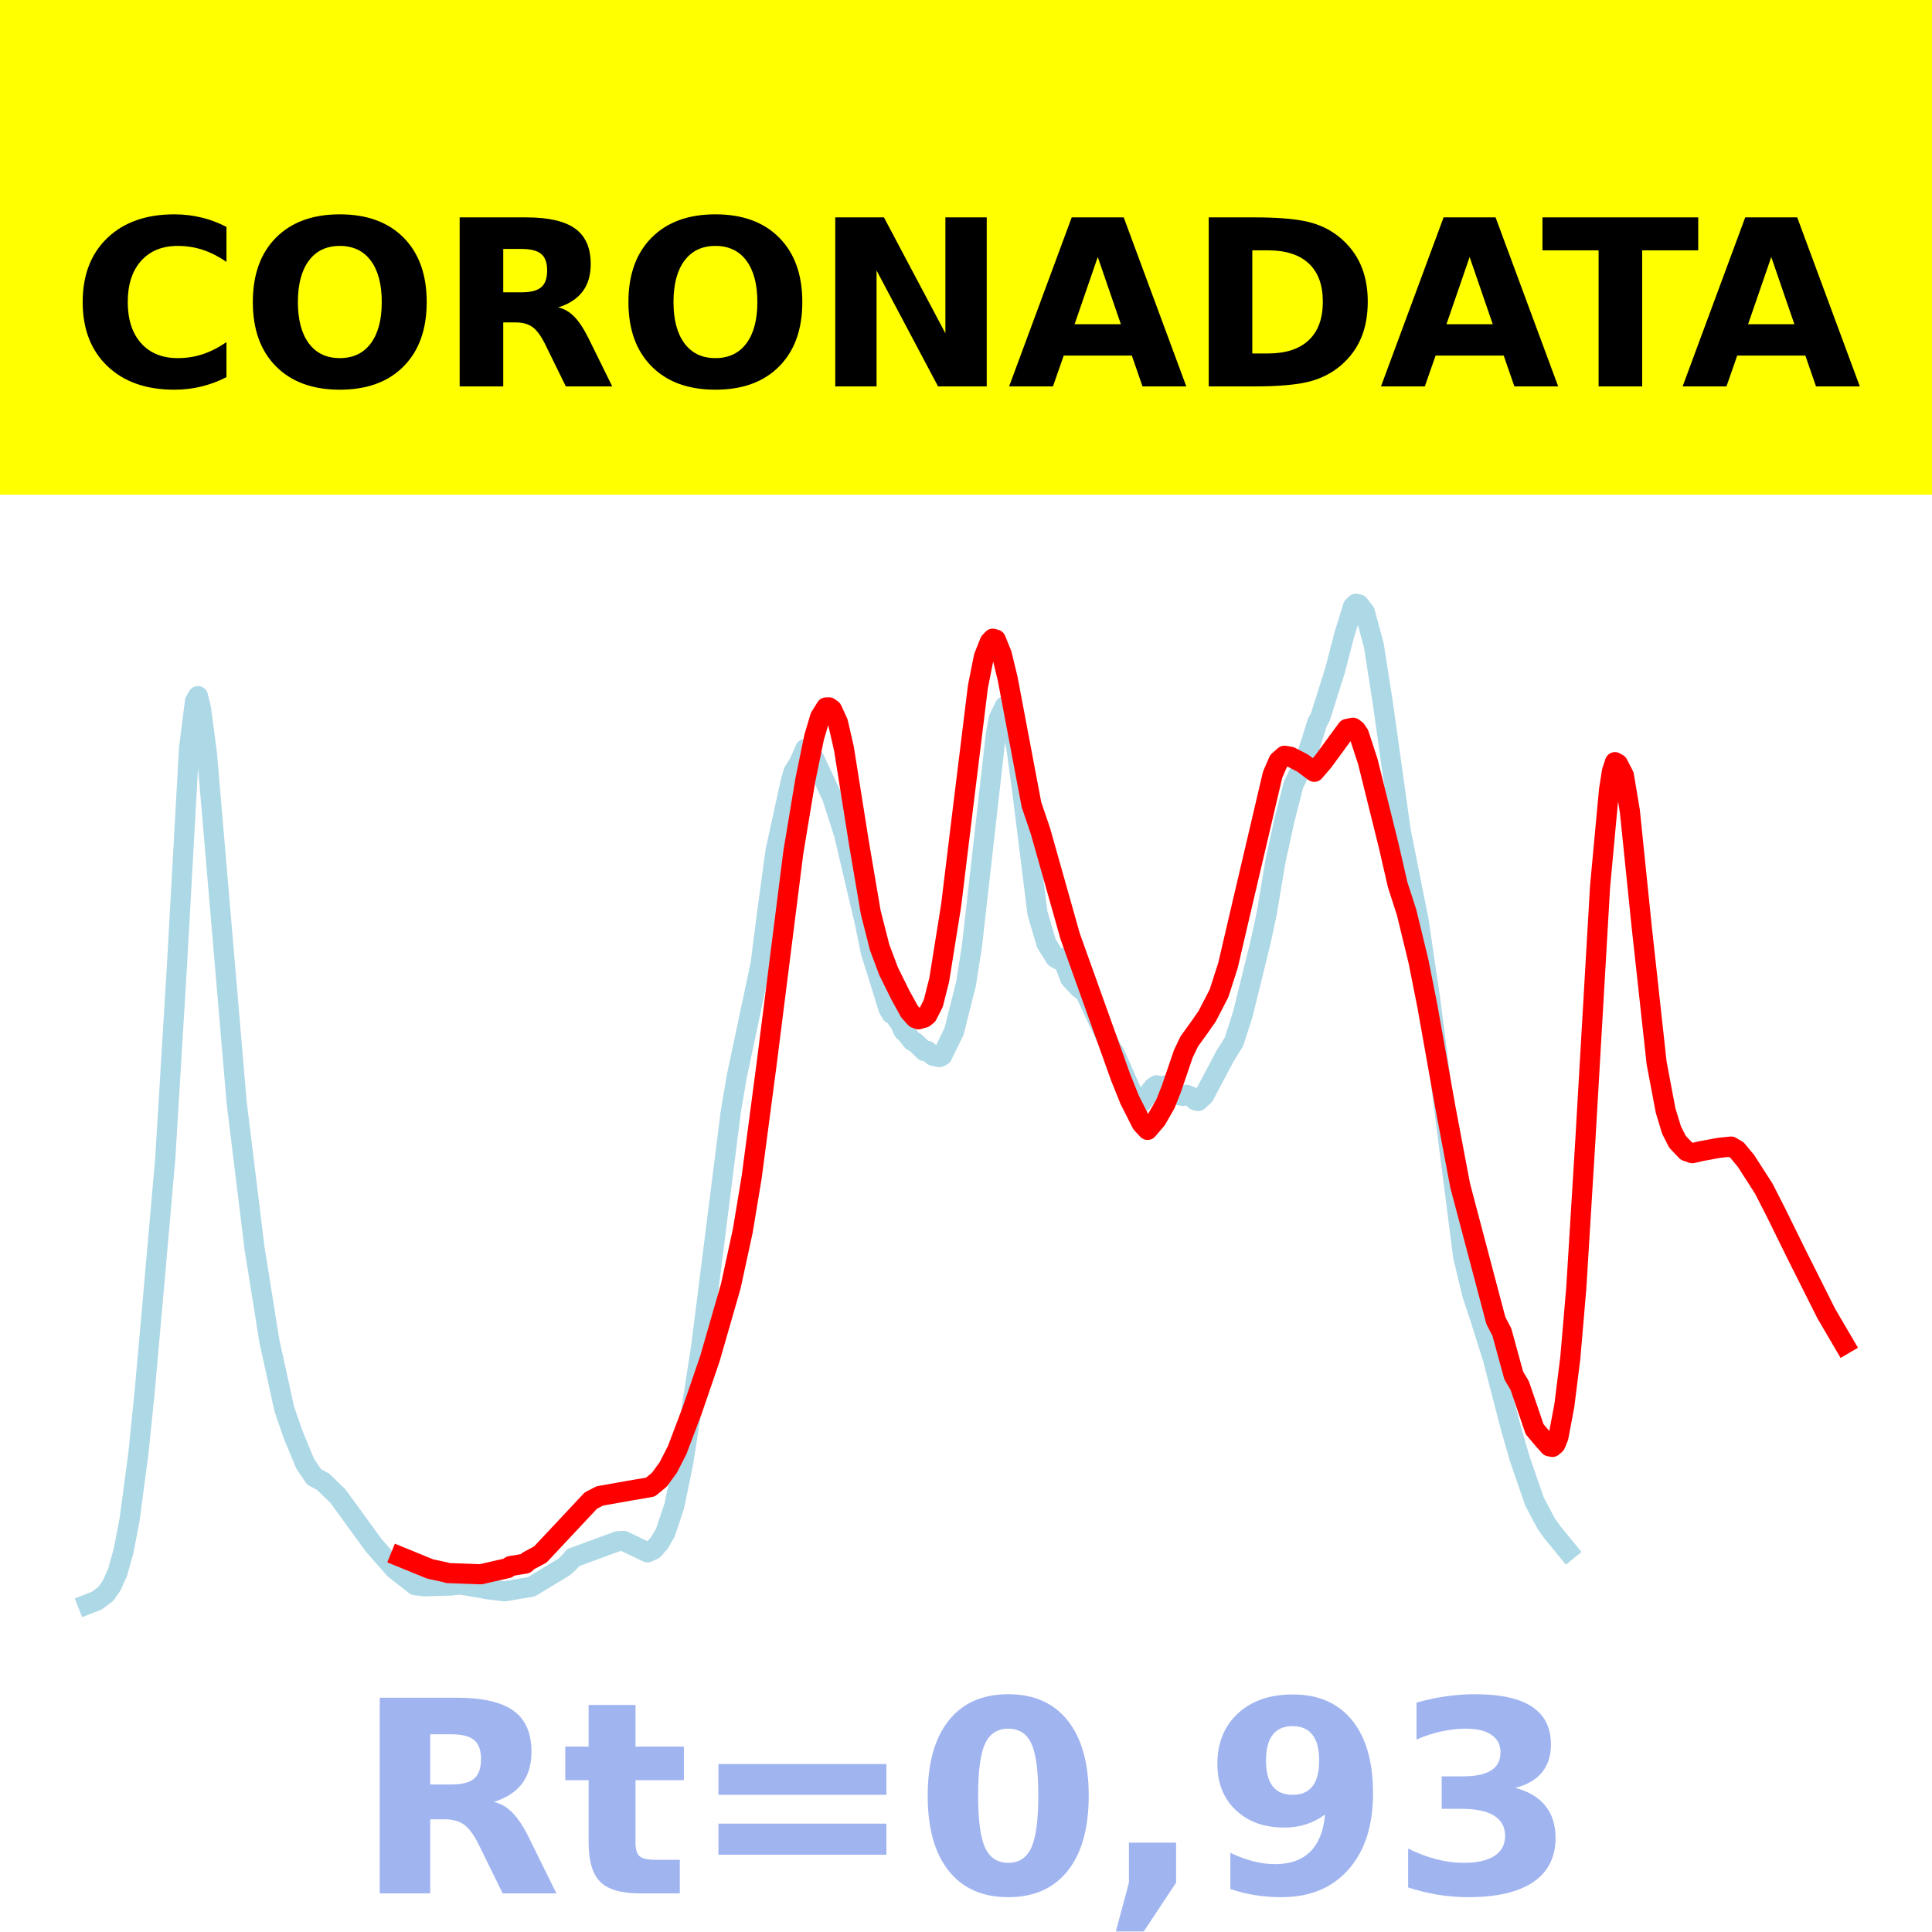
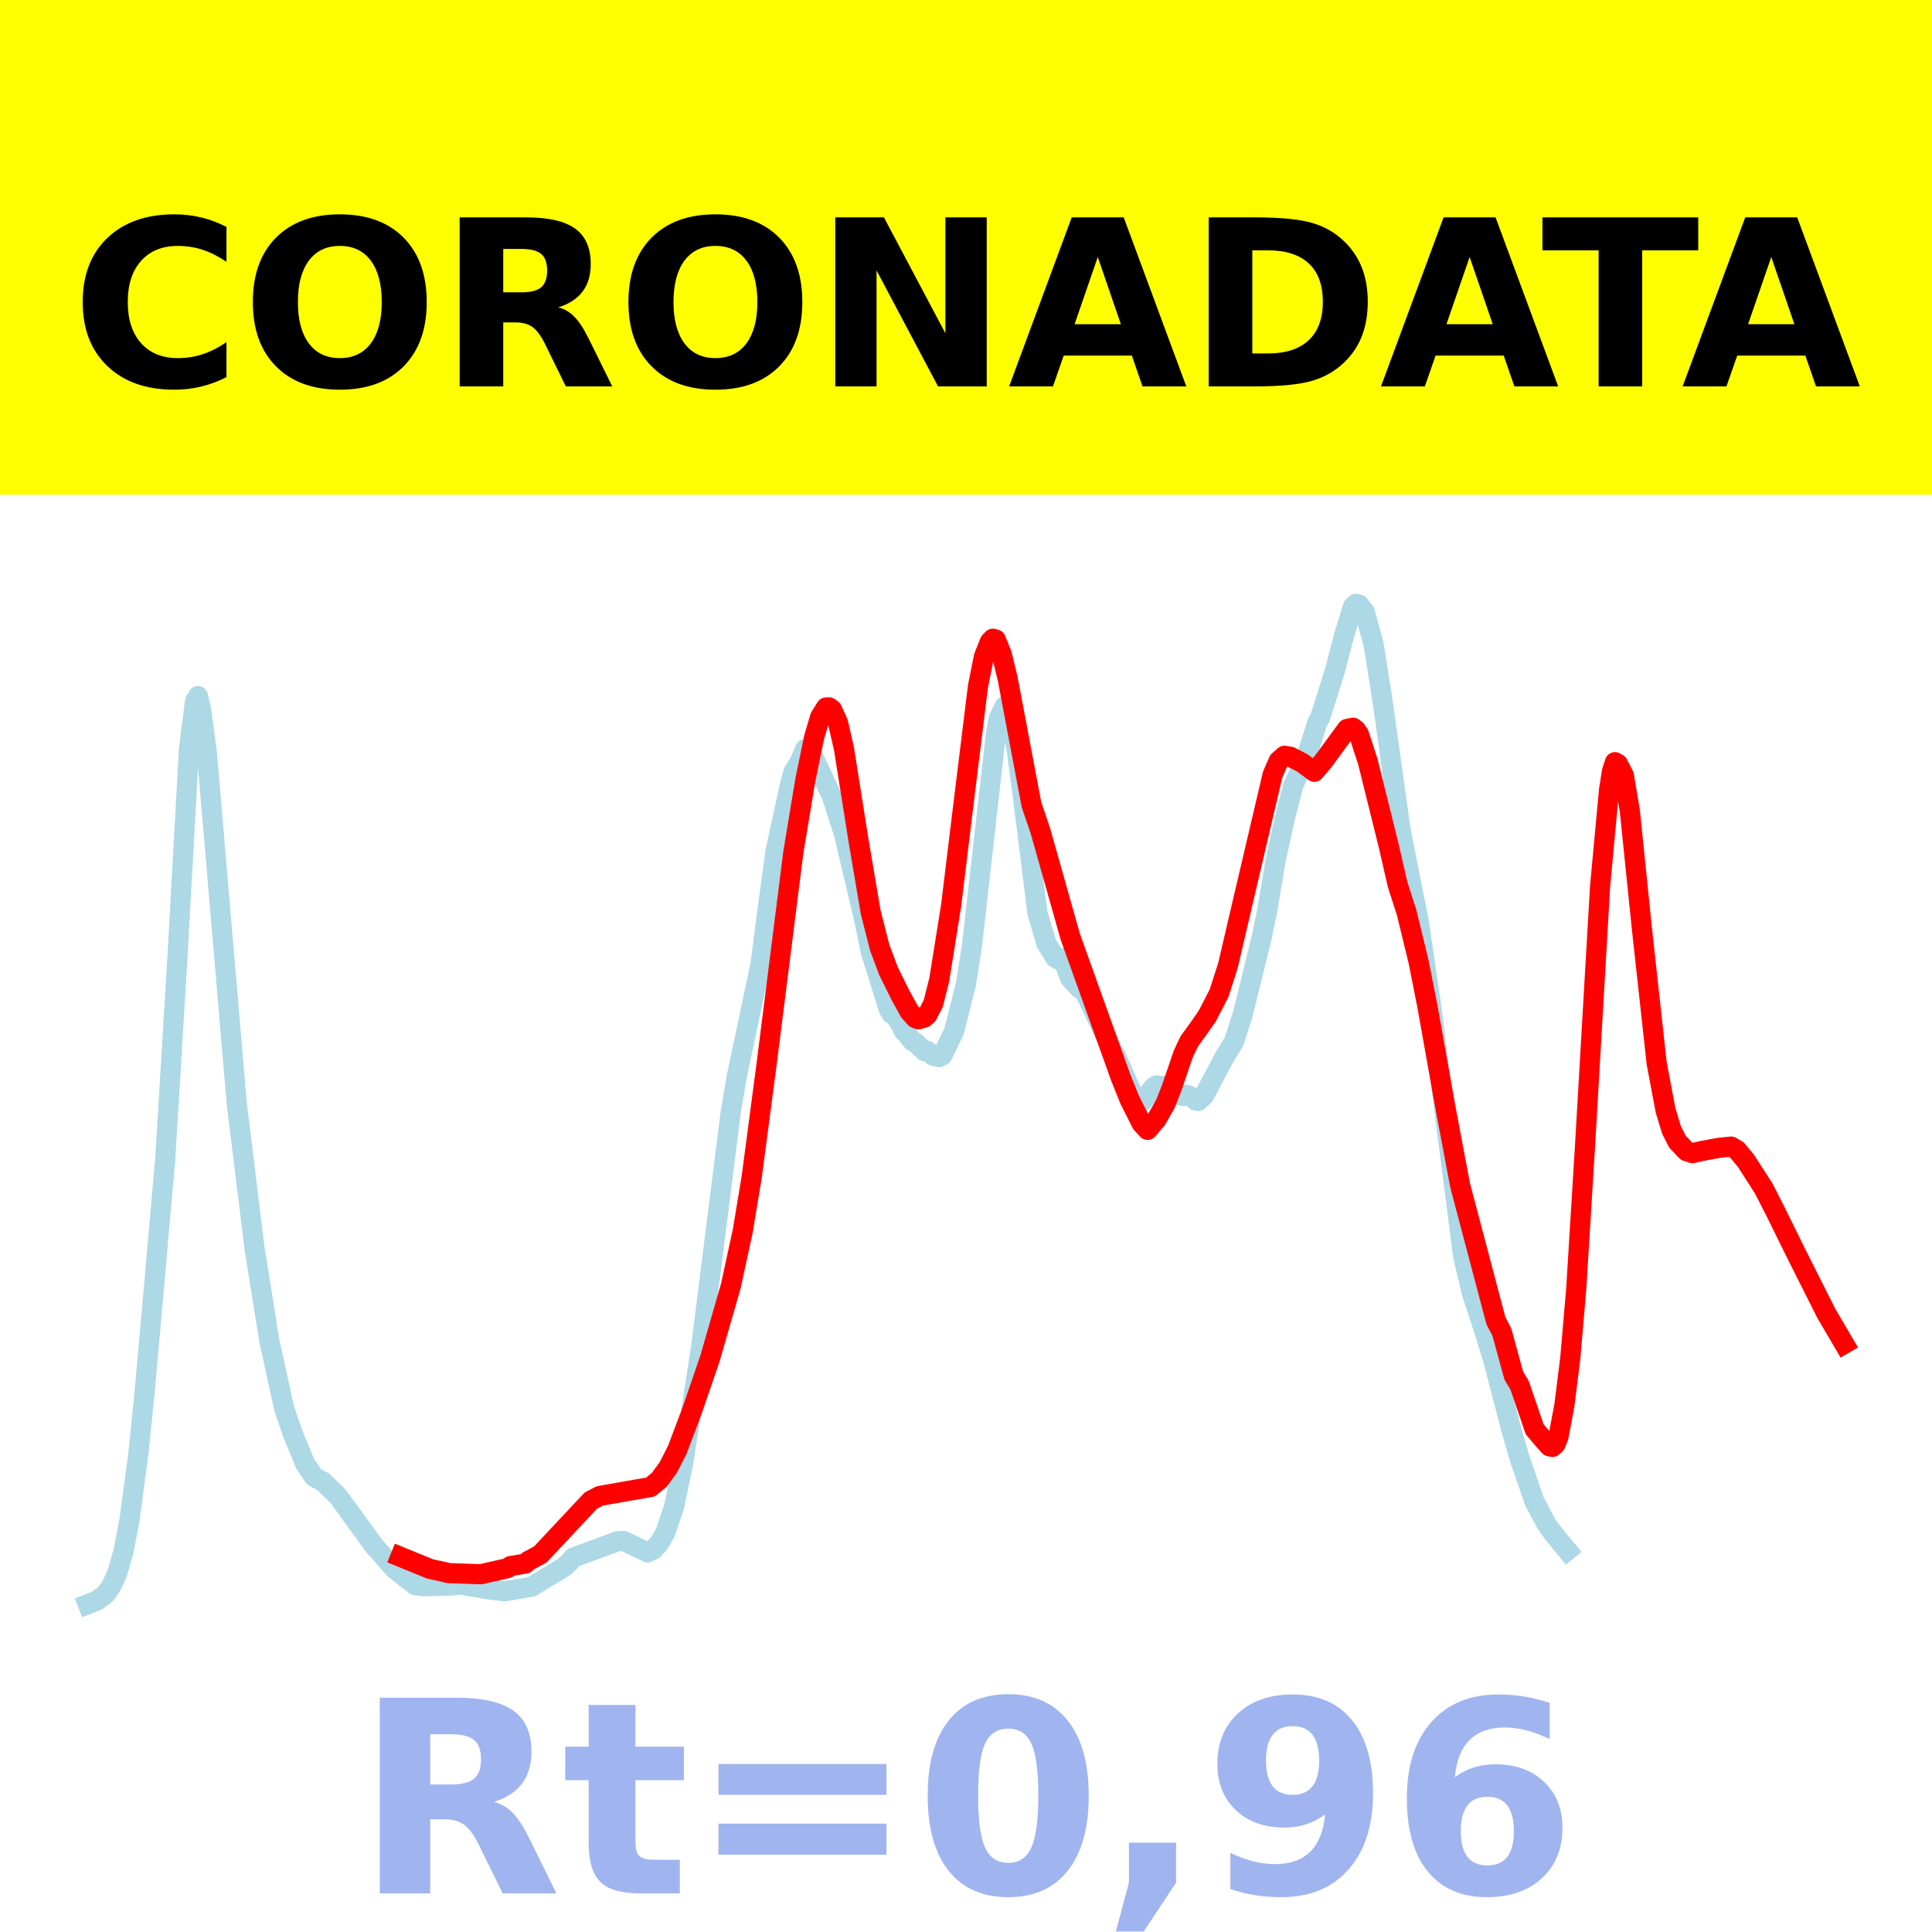
<svg xmlns="http://www.w3.org/2000/svg" xmlns:xlink="http://www.w3.org/1999/xlink" height="144pt" version="1.1" viewBox="0 0 144 144" width="144pt">
  <defs>
    <style type="text/css">*{stroke-linecap:butt;stroke-linejoin:round;}</style>
  </defs>
  <g id="figure_1">
    <g id="patch_1">
      <path d="M 0 144  L 144 144  L 144 0  L 0 0  z " style="fill:#ffffff;" />
    </g>
    <g id="axes_1">
      <g id="patch_2">
        <path d="M 0 144  L 144 144  L 144 0  L 0 0  z " style="fill:#ffffff;" />
      </g>
      <g id="line2d_1">
-         <path clip-path="url(#p9fdd0e3cb2)" d="M 6.545 119.565  L 7.211 119.304  L 7.877 118.81  L 8.32 118.177  L 8.764 117.191  L 9.208 115.6  L 9.652 113.303  L 10.317 108.3  L 10.761 103.954  L 11.427 96.491  L 12.314 86.401  L 13.202 71.75  L 14.089 55.78  L 14.533 52.276  L 14.755 51.885  L 14.977 52.803  L 15.421 56.142  L 17.639 82.173  L 18.971 93.035  L 20.08 99.969  L 21.19 105.023  L 21.855 106.944  L 22.743 109.089  L 23.408 110.081  L 24.074 110.434  L 25.183 111.506  L 27.846 115.168  L 29.399 116.941  L 30.952 118.15  L 31.618 118.23  L 33.615 118.178  L 34.28 118.099  L 35.612 118.318  L 36.277 118.444  L 37.609 118.608  L 39.606 118.271  L 42.046 116.794  L 42.49 116.378  L 42.712 116.099  L 46.04 114.876  L 46.484 114.852  L 48.259 115.703  L 48.703 115.502  L 49.146 115.005  L 49.59 114.243  L 50.256 112.248  L 50.921 109.041  L 52.253 100.429  L 54.471 82.842  L 54.915 80.226  L 56.69 71.855  L 57.134 68.378  L 57.8 63.448  L 58.909 58.367  L 59.131 57.554  L 59.575 56.835  L 60.018 55.819  L 60.24 55.922  L 60.684 56.548  L 62.015 59.385  L 62.903 62.152  L 64.456 68.747  L 64.9 70.94  L 65.344 72.348  L 66.231 75.205  L 66.453 75.569  L 66.675 75.672  L 67.119 76.336  L 67.341 76.831  L 67.562 77.034  L 68.006 77.596  L 68.228 77.698  L 68.894 78.342  L 69.116 78.323  L 69.559 78.698  L 70.003 78.791  L 70.225 78.687  L 71.112 76.864  L 72 73.334  L 72.444 70.497  L 74.219 54.797  L 74.441 53.561  L 74.884 52.642  L 75.106 52.838  L 75.328 53.383  L 75.772 55.841  L 76.216 59.153  L 77.325 68.057  L 77.991 70.315  L 78.656 71.385  L 78.878 71.514  L 79.1 71.413  L 79.322 71.771  L 79.766 72.927  L 80.431 73.643  L 80.875 73.973  L 82.872 78.221  L 83.094 78.541  L 84.647 82.06  L 84.869 82.203  L 85.091 82.166  L 85.978 81.038  L 86.2 80.892  L 86.644 80.998  L 86.866 80.904  L 87.31 81.097  L 87.975 81.654  L 88.197 81.685  L 88.419 81.595  L 88.863 81.77  L 89.085 82.007  L 89.307 82.062  L 89.75 81.654  L 91.304 78.72  L 91.969 77.652  L 92.635 75.582  L 93.966 70.168  L 94.41 68.099  L 95.076 64.137  L 95.741 61.097  L 96.407 58.502  L 97.294 56.645  L 97.738 55.273  L 98.182 53.863  L 98.404 53.459  L 99.513 49.945  L 100.179 47.364  L 100.844 45.213  L 101.066 45  L 101.288 45.054  L 101.732 45.627  L 102.398 48.11  L 103.063 52.359  L 104.394 61.88  L 105.282 66.355  L 105.726 68.561  L 106.613 74.595  L 109.054 93.638  L 109.72 96.439  L 110.385 98.441  L 111.273 101.278  L 112.604 106.407  L 113.27 108.721  L 114.379 111.93  L 115.267 113.596  L 115.71 114.214  L 116.82 115.57  L 116.82 115.57  " style="fill:none;stroke:#add8e6;stroke-linecap:square;stroke-width:1.5;" />
+         <path clip-path="url(#p6cb8763871)" d="M 6.545 119.565  L 7.211 119.304  L 7.877 118.81  L 8.32 118.177  L 8.764 117.191  L 9.208 115.6  L 9.652 113.303  L 10.317 108.3  L 10.761 103.954  L 11.427 96.491  L 12.314 86.401  L 13.202 71.75  L 14.089 55.78  L 14.533 52.276  L 14.755 51.885  L 14.977 52.803  L 15.421 56.142  L 17.639 82.173  L 18.971 93.035  L 20.08 99.969  L 21.19 105.023  L 21.855 106.944  L 22.743 109.089  L 23.408 110.081  L 24.074 110.434  L 25.183 111.506  L 27.846 115.168  L 29.399 116.941  L 30.952 118.15  L 31.618 118.23  L 33.615 118.178  L 34.28 118.099  L 35.612 118.318  L 36.277 118.444  L 37.609 118.608  L 39.606 118.271  L 42.046 116.794  L 42.49 116.378  L 42.712 116.099  L 46.04 114.876  L 46.484 114.852  L 48.259 115.703  L 48.703 115.502  L 49.146 115.005  L 49.59 114.243  L 50.256 112.248  L 50.921 109.041  L 52.253 100.429  L 54.471 82.842  L 54.915 80.226  L 56.69 71.855  L 57.134 68.378  L 57.8 63.448  L 58.909 58.367  L 59.131 57.554  L 59.575 56.835  L 60.018 55.819  L 60.24 55.922  L 60.684 56.548  L 62.015 59.385  L 62.903 62.152  L 64.456 68.747  L 64.9 70.94  L 65.344 72.348  L 66.231 75.205  L 66.453 75.569  L 66.675 75.672  L 67.119 76.336  L 67.341 76.831  L 67.562 77.034  L 68.006 77.596  L 68.228 77.698  L 68.894 78.342  L 69.116 78.323  L 69.559 78.698  L 70.003 78.791  L 70.225 78.687  L 71.112 76.864  L 72 73.334  L 72.444 70.497  L 74.219 54.797  L 74.441 53.561  L 74.884 52.642  L 75.106 52.838  L 75.328 53.383  L 75.772 55.841  L 76.216 59.153  L 77.325 68.057  L 77.991 70.315  L 78.656 71.385  L 78.878 71.514  L 79.1 71.413  L 79.322 71.771  L 79.766 72.927  L 80.431 73.643  L 80.875 73.973  L 82.872 78.221  L 83.094 78.541  L 84.647 82.06  L 84.869 82.203  L 85.091 82.166  L 85.978 81.038  L 86.2 80.892  L 86.644 80.998  L 86.866 80.904  L 87.31 81.097  L 87.975 81.654  L 88.197 81.685  L 88.419 81.595  L 88.863 81.77  L 89.085 82.007  L 89.307 82.062  L 89.75 81.654  L 91.304 78.72  L 91.969 77.652  L 92.635 75.582  L 93.966 70.168  L 94.41 68.099  L 95.076 64.137  L 95.741 61.097  L 96.407 58.502  L 97.294 56.645  L 97.738 55.273  L 98.182 53.863  L 98.404 53.459  L 99.513 49.945  L 100.179 47.364  L 100.844 45.213  L 101.066 45  L 101.288 45.054  L 101.732 45.627  L 102.398 48.11  L 103.063 52.359  L 104.394 61.88  L 105.282 66.355  L 105.726 68.561  L 106.613 74.595  L 109.054 93.638  L 109.72 96.439  L 110.385 98.441  L 111.273 101.278  L 112.604 106.407  L 113.27 108.721  L 114.379 111.93  L 115.267 113.596  L 115.71 114.214  L 116.82 115.57  L 116.82 115.57  " style="fill:none;stroke:#add8e6;stroke-linecap:square;stroke-width:1.5;" />
      </g>
      <g id="line2d_2">
-         <path clip-path="url(#p9fdd0e3cb2)" d="M 29.843 116.036  L 32.062 116.943  L 33.171 117.181  L 33.393 117.247  L 35.834 117.336  L 37.831 116.88  L 38.052 116.724  L 39.162 116.541  L 39.384 116.338  L 40.271 115.865  L 44.043 111.84  L 44.709 111.498  L 46.706 111.143  L 48.481 110.838  L 49.146 110.287  L 49.812 109.372  L 50.478 108.066  L 51.587 105.133  L 52.918 101.25  L 54.471 95.853  L 55.359 91.759  L 56.025 87.738  L 57.134 79.346  L 59.131 63.527  L 60.018 58.174  L 60.684 54.935  L 61.128 53.444  L 61.572 52.729  L 61.794 52.725  L 62.015 52.886  L 62.459 53.857  L 62.903 55.801  L 64.012 62.778  L 64.9 68.006  L 65.565 70.617  L 66.231 72.391  L 67.119 74.184  L 67.784 75.395  L 68.228 75.887  L 68.45 75.973  L 68.894 75.848  L 69.116 75.658  L 69.559 74.796  L 70.003 73.038  L 70.891 67.492  L 71.778 60.203  L 72.888 51.181  L 73.331 48.955  L 73.775 47.84  L 73.997 47.605  L 74.219 47.669  L 74.663 48.759  L 75.106 50.586  L 76.881 59.978  L 77.547 61.933  L 79.766 69.797  L 83.538 80.328  L 84.203 81.979  L 85.091 83.736  L 85.535 84.216  L 86.2 83.436  L 86.866 82.27  L 87.31 81.148  L 88.197 78.548  L 88.641 77.618  L 89.307 76.7  L 89.972 75.75  L 90.86 74.032  L 91.525 71.961  L 92.635 67.2  L 94.854 57.741  L 95.297 56.717  L 95.741 56.329  L 96.185 56.408  L 97.072 56.865  L 97.96 57.526  L 98.626 56.752  L 100.401 54.331  L 100.844 54.241  L 101.066 54.407  L 101.288 54.735  L 101.954 56.78  L 103.507 63.043  L 104.173 65.94  L 104.838 68  L 105.726 71.652  L 106.391 75.009  L 107.723 82.493  L 108.832 88.361  L 111.495 98.435  L 111.938 99.279  L 112.826 102.523  L 113.27 103.268  L 114.379 106.521  L 115.045 107.309  L 115.488 107.802  L 115.71 107.845  L 115.932 107.652  L 116.154 107.11  L 116.598 104.751  L 117.042 101.204  L 117.485 96.029  L 118.151 85.192  L 119.26 66.078  L 119.926 58.892  L 120.148 57.483  L 120.37 56.807  L 120.592 56.936  L 121.035 57.799  L 121.479 60.447  L 122.367 69.115  L 123.476 79.235  L 124.142 82.764  L 124.586 84.225  L 125.029 85.098  L 125.695 85.799  L 126.139 85.95  L 126.804 85.796  L 128.136 85.551  L 129.023 85.459  L 129.467 85.72  L 130.133 86.524  L 131.464 88.596  L 132.351 90.334  L 133.904 93.488  L 136.123 97.909  L 137.455 100.185  L 137.455 100.185  " style="fill:none;stroke:#ff0000;stroke-linecap:square;stroke-width:1.5;" />
+         <path clip-path="url(#p6cb8763871)" d="M 29.843 116.036  L 32.062 116.943  L 33.171 117.181  L 33.393 117.247  L 35.834 117.336  L 37.831 116.88  L 38.052 116.724  L 39.162 116.541  L 39.384 116.338  L 40.271 115.865  L 44.043 111.84  L 44.709 111.498  L 46.706 111.143  L 48.481 110.838  L 49.146 110.287  L 49.812 109.372  L 50.478 108.066  L 51.587 105.133  L 52.918 101.25  L 54.471 95.853  L 55.359 91.759  L 56.025 87.738  L 57.134 79.346  L 59.131 63.527  L 60.018 58.174  L 60.684 54.935  L 61.128 53.444  L 61.572 52.729  L 61.794 52.725  L 62.015 52.886  L 62.459 53.857  L 62.903 55.801  L 64.012 62.778  L 64.9 68.006  L 65.565 70.617  L 66.231 72.391  L 67.119 74.184  L 67.784 75.395  L 68.228 75.887  L 68.45 75.973  L 68.894 75.848  L 69.116 75.658  L 69.559 74.796  L 70.003 73.038  L 70.891 67.492  L 71.778 60.203  L 72.888 51.181  L 73.331 48.955  L 73.775 47.84  L 73.997 47.605  L 74.219 47.669  L 74.663 48.759  L 75.106 50.586  L 76.881 59.978  L 77.547 61.933  L 79.766 69.797  L 83.538 80.328  L 84.203 81.979  L 85.091 83.736  L 85.535 84.216  L 86.2 83.436  L 86.866 82.27  L 87.31 81.148  L 88.197 78.548  L 88.641 77.618  L 89.307 76.7  L 89.972 75.75  L 90.86 74.032  L 91.525 71.961  L 92.635 67.2  L 94.854 57.741  L 95.297 56.717  L 95.741 56.329  L 96.185 56.408  L 97.072 56.865  L 97.96 57.526  L 98.626 56.752  L 100.401 54.331  L 100.844 54.241  L 101.066 54.407  L 101.288 54.735  L 101.954 56.78  L 103.507 63.043  L 104.173 65.94  L 104.838 68  L 105.726 71.652  L 106.391 75.009  L 107.723 82.493  L 108.832 88.361  L 111.495 98.435  L 111.938 99.279  L 112.826 102.523  L 113.27 103.268  L 114.379 106.521  L 115.045 107.309  L 115.488 107.802  L 115.71 107.845  L 115.932 107.652  L 116.154 107.11  L 116.598 104.751  L 117.042 101.204  L 117.485 96.029  L 118.151 85.192  L 119.26 66.078  L 119.926 58.892  L 120.148 57.483  L 120.37 56.807  L 120.592 56.936  L 121.035 57.799  L 121.479 60.447  L 122.367 69.115  L 123.476 79.235  L 124.142 82.764  L 124.586 84.225  L 125.029 85.098  L 125.695 85.799  L 126.139 85.95  L 126.804 85.796  L 128.136 85.551  L 129.023 85.459  L 129.467 85.72  L 130.133 86.524  L 131.464 88.596  L 132.351 90.334  L 133.904 93.485  L 136.123 97.893  L 137.455 100.164  L 137.455 100.164  " style="fill:none;stroke:#ff0000;stroke-linecap:square;stroke-width:1.5;" />
      </g>
      <g id="patch_3">
        <path d="M 0 144  L 0 0  " style="fill:none;stroke:#ffffff;stroke-linecap:square;stroke-linejoin:miter;stroke-width:0.8;" />
      </g>
      <g id="patch_4">
        <path d="M 144 144  L 144 0  " style="fill:none;stroke:#ffffff;stroke-linecap:square;stroke-linejoin:miter;stroke-width:0.8;" />
      </g>
      <g id="patch_5">
        <path d="M 0 144  L 144 144  " style="fill:none;stroke:#ffffff;stroke-linecap:square;stroke-linejoin:miter;stroke-width:0.8;" />
      </g>
      <g id="patch_6">
        <path d="M 0 0  L 144 0  " style="fill:none;stroke:#ffffff;stroke-linecap:square;stroke-linejoin:miter;stroke-width:0.8;" />
      </g>
    </g>
    <g id="text_1">
      <g id="patch_7">
        <path d="M -64.848 36.368  L 208.848 36.368  L 208.848 -7.654  L -64.848 -7.654  z " style="fill:#ffff00;stroke:#ffff00;stroke-linejoin:miter;" />
      </g>
      <g transform="translate(72 9.45018)scale(0.1728 -0.1728)" />
      <g transform="translate(-60.87375 28.8)scale(0.1728 -0.1728)">
        <defs>
          <path id="DejaVuSans-Bold-32" />
          <path d="M 67 4  Q 61.812 1.312 56.203 -0.047  Q 50.594 -1.422 44.484 -1.422  Q 26.266 -1.422 15.625 8.766  Q 4.984 18.953 4.984 36.375  Q 4.984 53.859 15.625 64.031  Q 26.266 74.219 44.484 74.219  Q 50.594 74.219 56.203 72.844  Q 61.812 71.484 67 68.797  L 67 53.719  Q 61.766 57.281 56.688 58.938  Q 51.609 60.594 46 60.594  Q 35.938 60.594 30.172 54.141  Q 24.422 47.703 24.422 36.375  Q 24.422 25.094 30.172 18.641  Q 35.938 12.203 46 12.203  Q 51.609 12.203 56.688 13.859  Q 61.766 15.531 67 19.094  z " id="DejaVuSans-Bold-67" />
          <path d="M 42.484 60.594  Q 33.891 60.594 29.156 54.25  Q 24.422 47.906 24.422 36.375  Q 24.422 24.906 29.156 18.547  Q 33.891 12.203 42.484 12.203  Q 51.125 12.203 55.859 18.547  Q 60.594 24.906 60.594 36.375  Q 60.594 47.906 55.859 54.25  Q 51.125 60.594 42.484 60.594  z M 42.484 74.219  Q 60.062 74.219 70.016 64.156  Q 79.984 54.109 79.984 36.375  Q 79.984 18.703 70.016 8.641  Q 60.062 -1.422 42.484 -1.422  Q 24.953 -1.422 14.969 8.641  Q 4.984 18.703 4.984 36.375  Q 4.984 54.109 14.969 64.156  Q 24.953 74.219 42.484 74.219  z " id="DejaVuSans-Bold-79" />
          <path d="M 35.891 40.578  Q 41.797 40.578 44.359 42.766  Q 46.922 44.969 46.922 50  Q 46.922 54.984 44.359 57.125  Q 41.797 59.281 35.891 59.281  L 27.984 59.281  L 27.984 40.578  z M 27.984 27.594  L 27.984 0  L 9.188 0  L 9.188 72.906  L 37.891 72.906  Q 52.297 72.906 59 68.062  Q 65.719 63.234 65.719 52.781  Q 65.719 45.562 62.219 40.922  Q 58.734 36.281 51.703 34.078  Q 55.562 33.203 58.609 30.094  Q 61.672 27 64.797 20.703  L 75 0  L 54.984 0  L 46.094 18.109  Q 43.406 23.578 40.641 25.578  Q 37.891 27.594 33.297 27.594  z " id="DejaVuSans-Bold-82" />
          <path d="M 9.188 72.906  L 30.172 72.906  L 56.688 22.906  L 56.688 72.906  L 74.516 72.906  L 74.516 0  L 53.516 0  L 27 50  L 27 0  L 9.188 0  z " id="DejaVuSans-Bold-78" />
          <path d="M 53.422 13.281  L 24.031 13.281  L 19.391 0  L 0.484 0  L 27.484 72.906  L 49.906 72.906  L 76.906 0  L 58.016 0  z M 28.719 26.812  L 48.688 26.812  L 38.719 55.812  z " id="DejaVuSans-Bold-65" />
          <path d="M 27.984 58.688  L 27.984 14.203  L 34.719 14.203  Q 46.234 14.203 52.312 19.922  Q 58.406 25.641 58.406 36.531  Q 58.406 47.359 52.344 53.016  Q 46.297 58.688 34.719 58.688  z M 9.188 72.906  L 29 72.906  Q 45.609 72.906 53.734 70.531  Q 61.859 68.172 67.672 62.5  Q 72.797 57.562 75.281 51.109  Q 77.781 44.672 77.781 36.531  Q 77.781 28.266 75.281 21.797  Q 72.797 15.328 67.672 10.406  Q 61.812 4.734 53.609 2.359  Q 45.406 0 29 0  L 9.188 0  z " id="DejaVuSans-Bold-68" />
          <path d="M 0.484 72.906  L 67.672 72.906  L 67.672 58.688  L 43.5 58.688  L 43.5 0  L 24.703 0  L 24.703 58.688  L 0.484 58.688  z " id="DejaVuSans-Bold-84" />
        </defs>
        <use xlink:href="#DejaVuSans-Bold-32" />
        <use x="34.814" xlink:href="#DejaVuSans-Bold-32" />
        <use x="69.629" xlink:href="#DejaVuSans-Bold-32" />
        <use x="104.443" xlink:href="#DejaVuSans-Bold-32" />
        <use x="139.258" xlink:href="#DejaVuSans-Bold-32" />
        <use x="174.072" xlink:href="#DejaVuSans-Bold-32" />
        <use x="208.887" xlink:href="#DejaVuSans-Bold-32" />
        <use x="243.701" xlink:href="#DejaVuSans-Bold-32" />
        <use x="278.516" xlink:href="#DejaVuSans-Bold-32" />
        <use x="313.33" xlink:href="#DejaVuSans-Bold-32" />
        <use x="348.145" xlink:href="#DejaVuSans-Bold-32" />
        <use x="382.959" xlink:href="#DejaVuSans-Bold-67" />
        <use x="456.348" xlink:href="#DejaVuSans-Bold-79" />
        <use x="541.357" xlink:href="#DejaVuSans-Bold-82" />
        <use x="618.359" xlink:href="#DejaVuSans-Bold-79" />
        <use x="703.369" xlink:href="#DejaVuSans-Bold-78" />
        <use x="787.061" xlink:href="#DejaVuSans-Bold-65" />
        <use x="864.453" xlink:href="#DejaVuSans-Bold-68" />
        <use x="947.461" xlink:href="#DejaVuSans-Bold-65" />
        <use x="1017.104" xlink:href="#DejaVuSans-Bold-84" />
        <use x="1077.566" xlink:href="#DejaVuSans-Bold-65" />
        <use x="1154.959" xlink:href="#DejaVuSans-Bold-32" />
        <use x="1189.773" xlink:href="#DejaVuSans-Bold-32" />
        <use x="1224.588" xlink:href="#DejaVuSans-Bold-32" />
        <use x="1259.402" xlink:href="#DejaVuSans-Bold-32" />
        <use x="1294.217" xlink:href="#DejaVuSans-Bold-32" />
        <use x="1329.031" xlink:href="#DejaVuSans-Bold-32" />
        <use x="1363.846" xlink:href="#DejaVuSans-Bold-32" />
        <use x="1398.66" xlink:href="#DejaVuSans-Bold-32" />
        <use x="1433.475" xlink:href="#DejaVuSans-Bold-32" />
        <use x="1468.289" xlink:href="#DejaVuSans-Bold-32" />
        <use x="1503.104" xlink:href="#DejaVuSans-Bold-32" />
      </g>
    </g>
    <g id="text_2">
      <g style="fill:#4169e1;opacity:0.5;" transform="translate(26.46875 141.12)scale(0.2 -0.2)">
        <defs>
          <path d="M 27.484 70.219  L 27.484 54.688  L 45.516 54.688  L 45.516 42.188  L 27.484 42.188  L 27.484 19  Q 27.484 15.188 29 13.844  Q 30.516 12.5 35.016 12.5  L 44 12.5  L 44 0  L 29 0  Q 18.656 0 14.328 4.312  Q 10.016 8.641 10.016 19  L 10.016 42.188  L 1.312 42.188  L 1.312 54.688  L 10.016 54.688  L 10.016 70.219  z " id="DejaVuSans-Bold-116" />
          <path d="M 10.594 48.188  L 73.188 48.188  L 73.188 36.719  L 10.594 36.719  z M 10.594 25.984  L 73.188 25.984  L 73.188 14.406  L 10.594 14.406  z " id="DejaVuSans-Bold-61" />
          <path d="M 46 36.531  Q 46 50.203 43.438 55.781  Q 40.875 61.375 34.812 61.375  Q 28.766 61.375 26.172 55.781  Q 23.578 50.203 23.578 36.531  Q 23.578 22.703 26.172 17.031  Q 28.766 11.375 34.812 11.375  Q 40.828 11.375 43.406 17.031  Q 46 22.703 46 36.531  z M 64.797 36.375  Q 64.797 18.266 56.984 8.422  Q 49.172 -1.422 34.812 -1.422  Q 20.406 -1.422 12.594 8.422  Q 4.781 18.266 4.781 36.375  Q 4.781 54.547 12.594 64.375  Q 20.406 74.219 34.812 74.219  Q 49.172 74.219 56.984 64.375  Q 64.797 54.547 64.797 36.375  z " id="DejaVuSans-Bold-48" />
          <path d="M 10.203 18.891  L 27.781 18.891  L 27.781 4  L 15.719 -14.203  L 5.328 -14.203  L 10.203 4  z " id="DejaVuSans-Bold-44" />
          <path d="M 10.016 1.609  L 10.016 15.094  Q 14.5 12.984 18.594 11.938  Q 22.703 10.891 26.703 10.891  Q 35.109 10.891 39.797 15.547  Q 44.484 20.219 45.312 29.391  Q 42 26.953 38.234 25.734  Q 34.469 24.516 30.078 24.516  Q 18.891 24.516 12.031 31.031  Q 5.172 37.547 5.172 48.188  Q 5.172 59.969 12.812 67.047  Q 20.453 74.125 33.297 74.125  Q 47.562 74.125 55.375 64.5  Q 63.188 54.891 63.188 37.312  Q 63.188 19.234 54.047 8.906  Q 44.922 -1.422 29 -1.422  Q 23.875 -1.422 19.188 -0.656  Q 14.5 0.094 10.016 1.609  z M 33.203 36.719  Q 38.141 36.719 40.625 39.906  Q 43.109 43.109 43.109 49.516  Q 43.109 55.859 40.625 59.078  Q 38.141 62.312 33.203 62.312  Q 28.266 62.312 25.781 59.078  Q 23.297 55.859 23.297 49.516  Q 23.297 43.109 25.781 39.906  Q 28.266 36.719 33.203 36.719  z " id="DejaVuSans-Bold-57" />
-           <path d="M 46.578 39.312  Q 53.953 37.406 57.781 32.688  Q 61.625 27.984 61.625 20.703  Q 61.625 9.859 53.312 4.219  Q 45.016 -1.422 29.109 -1.422  Q 23.484 -1.422 17.844 -0.516  Q 12.203 0.391 6.688 2.203  L 6.688 16.703  Q 11.969 14.062 17.156 12.719  Q 22.359 11.375 27.391 11.375  Q 34.859 11.375 38.844 13.953  Q 42.828 16.547 42.828 21.391  Q 42.828 26.375 38.75 28.938  Q 34.672 31.5 26.703 31.5  L 19.188 31.5  L 19.188 43.609  L 27.094 43.609  Q 34.188 43.609 37.641 45.828  Q 41.109 48.047 41.109 52.594  Q 41.109 56.781 37.734 59.078  Q 34.375 61.375 28.219 61.375  Q 23.688 61.375 19.047 60.344  Q 14.406 59.328 9.812 57.328  L 9.812 71.094  Q 15.375 72.656 20.844 73.438  Q 26.312 74.219 31.594 74.219  Q 45.797 74.219 52.844 69.547  Q 59.906 64.891 59.906 55.516  Q 59.906 49.125 56.531 45.047  Q 53.172 40.969 46.578 39.312  z " id="DejaVuSans-Bold-51" />
+           <path d="M 36.188 35.984  Q 31.25 35.984 28.781 32.781  Q 26.312 29.594 26.312 23.188  Q 26.312 16.797 28.781 13.594  Q 31.25 10.406 36.188 10.406  Q 41.156 10.406 43.625 13.594  Q 46.094 16.797 46.094 23.188  Q 46.094 29.594 43.625 32.781  Q 41.156 35.984 36.188 35.984  z M 59.422 71  L 59.422 57.516  Q 54.781 59.719 50.672 60.766  Q 46.578 61.812 42.672 61.812  Q 34.281 61.812 29.594 57.141  Q 24.906 52.484 24.125 43.312  Q 27.344 45.703 31.094 46.891  Q 34.859 48.094 39.312 48.094  Q 50.484 48.094 57.344 41.547  Q 64.203 35.016 64.203 24.422  Q 64.203 12.703 56.531 5.641  Q 48.875 -1.422 35.984 -1.422  Q 21.781 -1.422 13.984 8.172  Q 6.203 17.781 6.203 35.406  Q 6.203 53.469 15.312 63.797  Q 24.422 74.125 40.281 74.125  Q 45.312 74.125 50.047 73.344  Q 54.781 72.562 59.422 71  z " id="DejaVuSans-Bold-54" />
        </defs>
        <use xlink:href="#DejaVuSans-Bold-82" />
        <use x="77.002" xlink:href="#DejaVuSans-Bold-116" />
        <use x="124.805" xlink:href="#DejaVuSans-Bold-61" />
        <use x="208.594" xlink:href="#DejaVuSans-Bold-48" />
        <use x="278.174" xlink:href="#DejaVuSans-Bold-44" />
        <use x="316.162" xlink:href="#DejaVuSans-Bold-57" />
-         <use x="385.742" xlink:href="#DejaVuSans-Bold-51" />
+         <use x="385.742" xlink:href="#DejaVuSans-Bold-54" />
      </g>
    </g>
  </g>
  <defs>
-     <clipPath id="p9fdd0e3cb2">
+     <clipPath id="p6cb8763871">
      <rect height="144" width="144" x="0" y="0" />
    </clipPath>
  </defs>
</svg>
